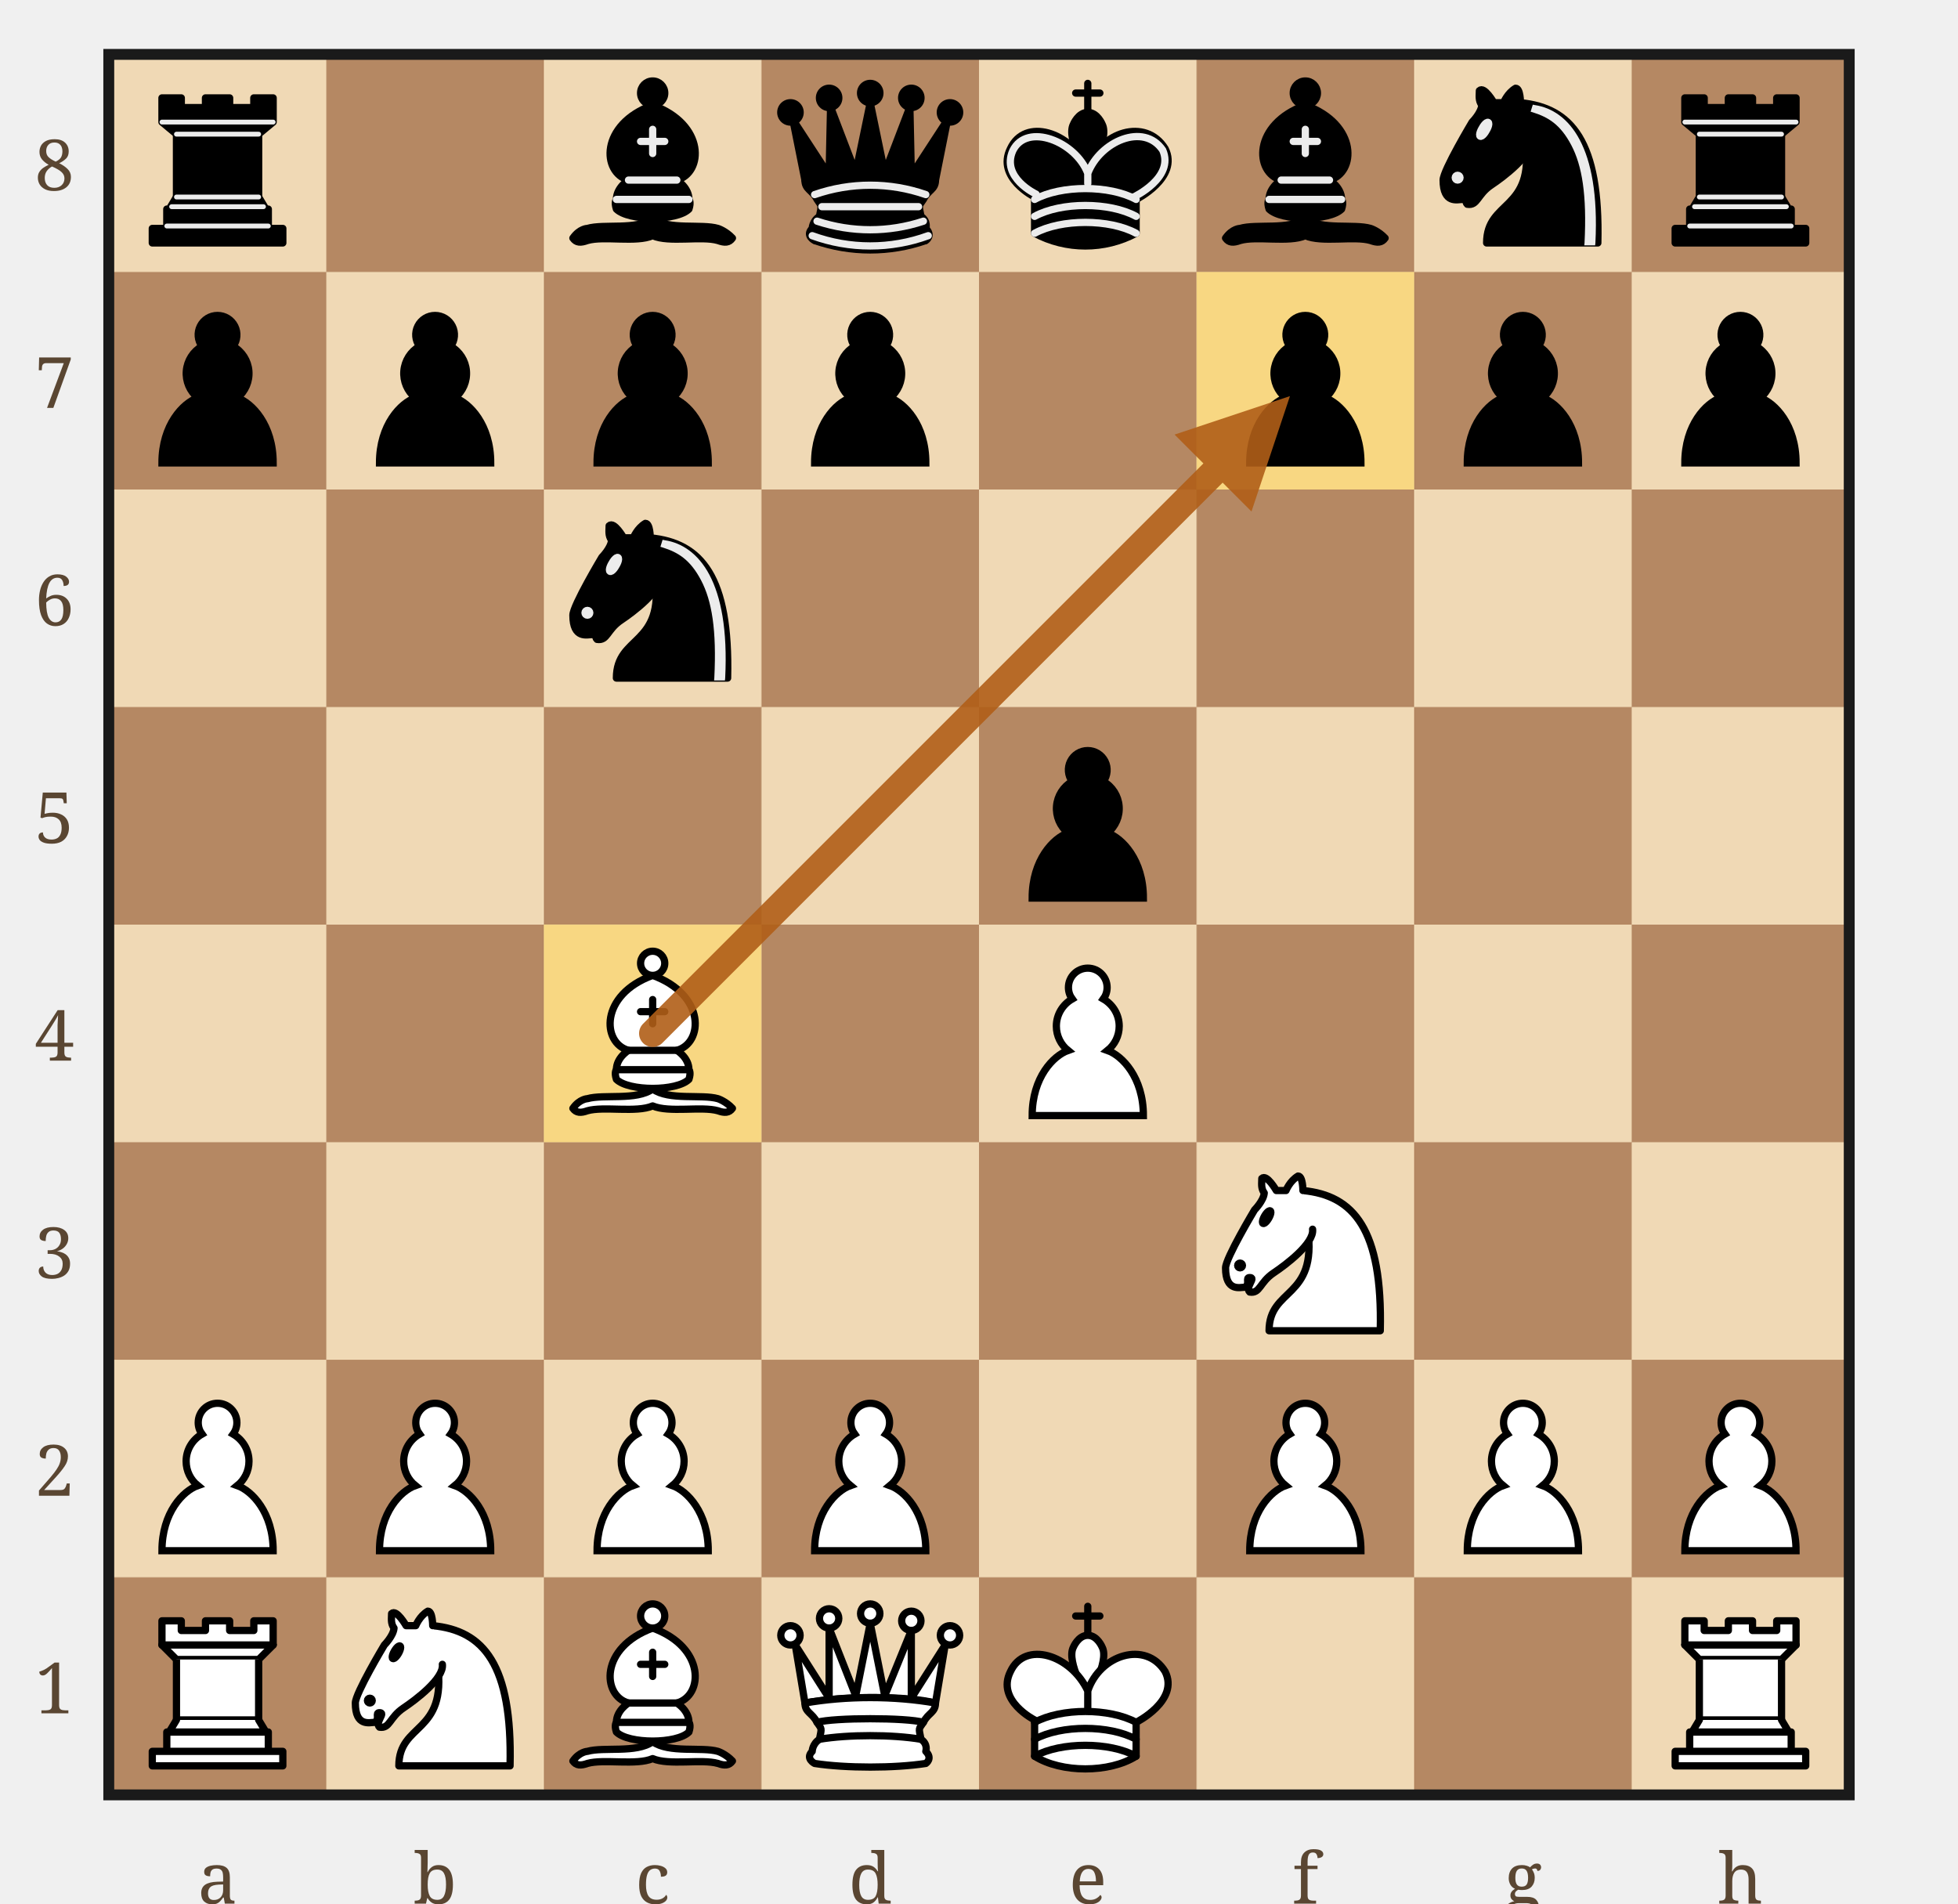
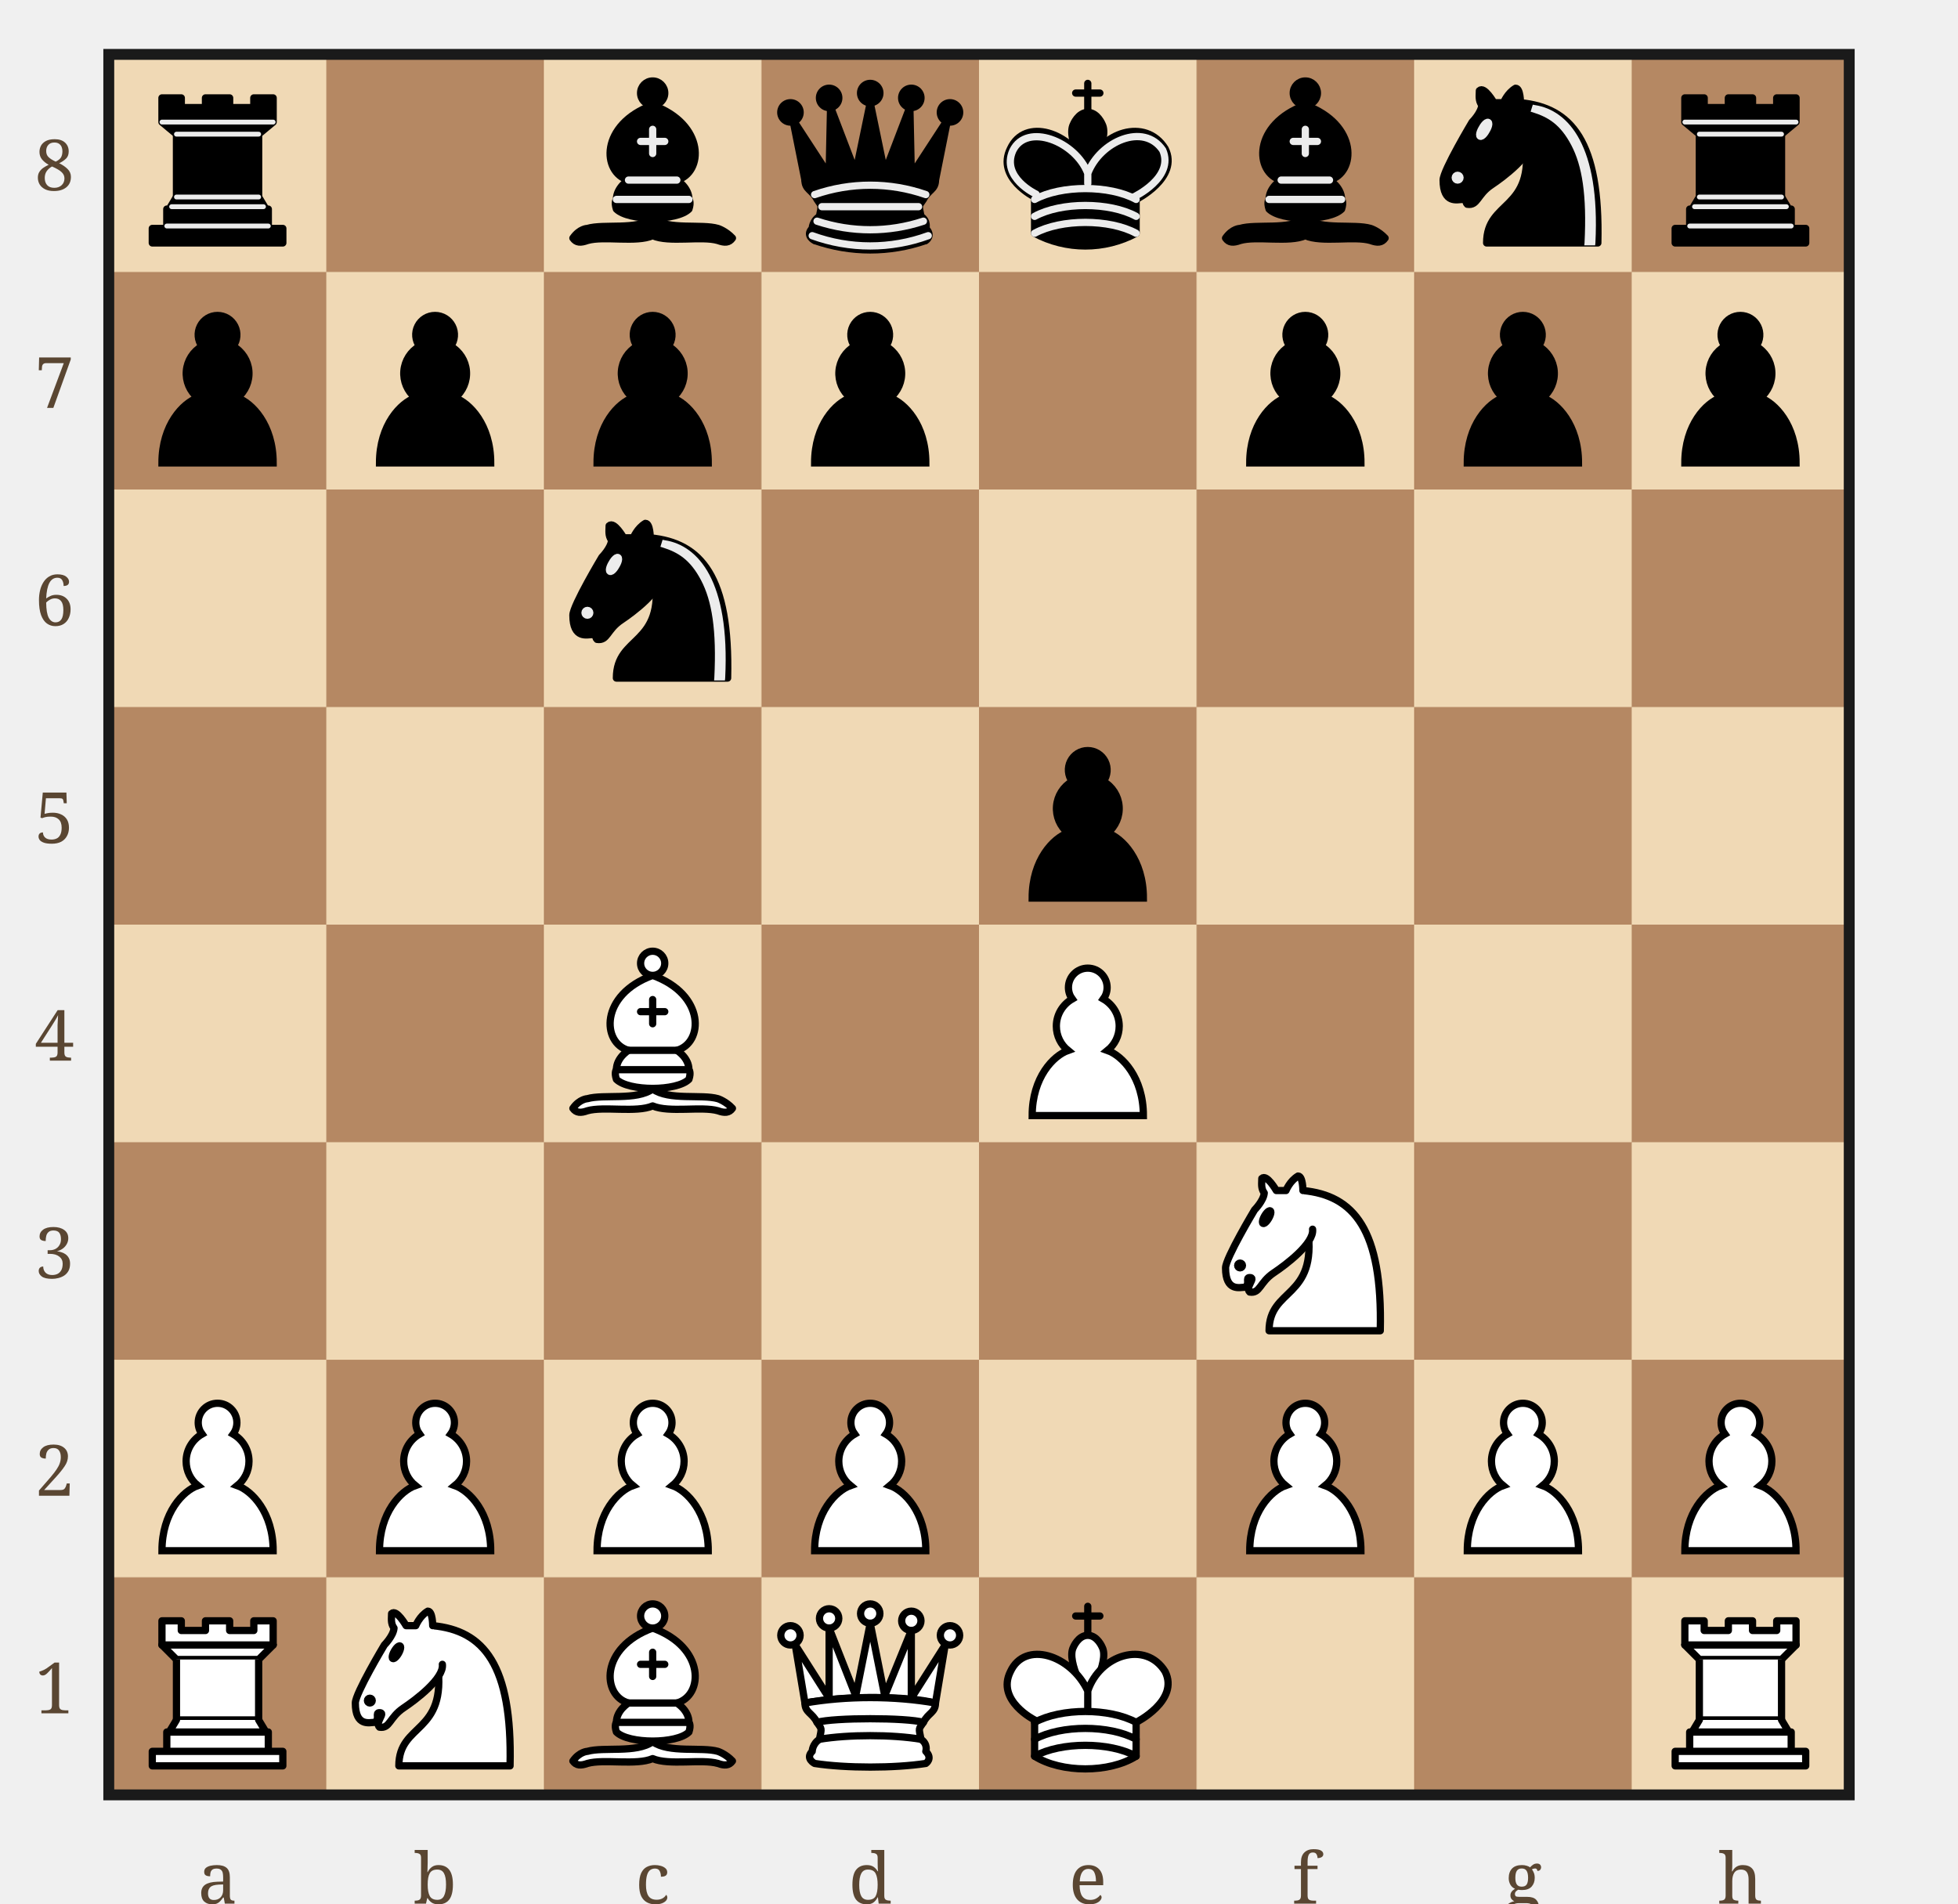
<svg xmlns="http://www.w3.org/2000/svg" viewBox="-20 -10 360 350" width="360" height="350" role="img" aria-labelledby="diagram-title" data-fen="r1bqkbnr/pppp1ppp/2n5/4p3/2B1P3/5N2/PPPP1PPP/RNBQK2R b KQkq - 3 3">
  <defs>
    <pattern id="cases" width="80" height="80" patternUnits="userSpaceOnUse">
      <rect width="80" height="80" fill="#B58863" />
      <rect width="40" height="40" fill="#F0D9B5" />
      <rect x="40" y="40" width="40" height="40" fill="#F0D9B5" />
    </pattern>
    <marker id="pointe" viewBox="0 0 10 10" refX="6" refY="5" markerWidth="4" markerHeight="4" orient="auto-start-reverse">
      <path d="M0 0L10 5L0 10z" fill="#B05E17" />
    </marker>
    <symbol id="bR" viewBox="0 0 45 45">
      <g fill-rule="evenodd" stroke="#000" stroke-linecap="round" stroke-linejoin="round" stroke-width="1.5">
        <path stroke-linecap="butt" d="M9 39h27v-3H9zm3.5-7 1.5-2.5h17l1.5 2.5zm-.5 4v-4h21v4z" />
        <path stroke-linecap="butt" stroke-linejoin="miter" d="M14 29.5v-13h17v13z" />
        <path stroke-linecap="butt" d="M14 16.5 11 14h23l-3 2.5zM11 14V9h4v2h5V9h5v2h5V9h4v5z" />
        <path fill="none" stroke="#ececec" stroke-linejoin="miter" stroke-width="1" d="M12 35.5h21m-20-4h19m-18-2h17m-17-13h17M11 14h23" />
      </g>
    </symbol>
    <symbol id="bN" viewBox="0 0 45 45">
      <g fill="none" fill-rule="evenodd" stroke="#000" stroke-linecap="round" stroke-linejoin="round" stroke-width="1.5">
        <path fill="#000" d="M22 10c10.5 1 16.5 8 16 29H15c0-9 10-6.5 8-21" />
        <path fill="#000" d="M24 18c.38 2.91-5.55 7.37-8 9-3 2-2.82 4.34-5 4-1.04-.94 1.41-3.04 0-3-1 0 .19 1.23-1 2-1 0-4 1-4-4 0-2 6-12 6-12s1.89-1.9 2-3.5c-.73-1-.5-2-.5-3 1-1 3 2.5 3 2.5h2s.78-2 2.5-3c1 0 1 3 1 3" />
        <path fill="#ececec" stroke="#ececec" d="M9.5 25.5a.5.5 0 1 1-1 0 .5.5 0 1 1 1 0zm5.43-9.75a.5 1.5 30 1 1-.86-.5.5 1.5 30 1 1 .86.5z" />
        <path fill="#ececec" stroke="none" d="m24.55 10.4-.45 1.45.5.15c3.15 1 5.65 2.49 7.9 6.75S35.75 29.06 35.25 39l-.05.5h2.25l.05-.5c.5-10.06-.88-16.85-3.25-21.34-2.37-4.49-5.79-6.64-9.19-7.16l-.51-.1z" />
      </g>
    </symbol>
    <symbol id="bB" viewBox="0 0 45 45">
      <g fill="none" fill-rule="evenodd" stroke="#000" stroke-linecap="round" stroke-linejoin="round" stroke-width="1.5">
        <g fill="#000" stroke-linecap="butt">
          <path d="M9 36c3.4-1 10.1.4 13.5-2 3.4 2.4 10.1 1 13.5 2 0 0 1.6.5 3 2-.7 1-1.6 1-3 .5-3.4-1-10.1.5-13.5-1-3.4 1.5-10.1 0-13.5 1-1.4.5-2.3.5-3-.5 1.4-2 3-2 3-2z" />
          <path d="M15 32c2.5 2.5 12.5 2.5 15 0 .5-1.5 0-2 0-2 0-2.5-2.5-4-2.5-4 5.5-1.5 6-11.5-5-15.5-11 4-10.5 14-5 15.5 0 0-2.5 1.5-2.5 4 0 0-.5.5 0 2z" />
          <path d="M25 8a2.5 2.5 0 1 1-5 0 2.5 2.5 0 1 1 5 0z" />
        </g>
        <path stroke="#ececec" stroke-linejoin="miter" d="M17.5 26h10M15 30h15m-7.5-14.5v5M20 18h5" />
      </g>
    </symbol>
    <symbol id="bQ" viewBox="0 0 45 45">
      <g fill-rule="evenodd" stroke="#000" stroke-linecap="round" stroke-linejoin="round" stroke-width="1.5">
        <g stroke="none">
          <circle cx="6" cy="12" r="2.75" />
          <circle cx="14" cy="9" r="2.75" />
          <circle cx="22.5" cy="8" r="2.75" />
          <circle cx="31" cy="9" r="2.75" />
          <circle cx="39" cy="12" r="2.75" />
        </g>
        <path stroke-linecap="butt" d="M9 26c8.5-1.5 21-1.5 27 0l2.5-12.5L31 25l-.3-14.1-5.2 13.6-3-14.5-3 14.5-5.2-13.6L14 25 6.5 13.5z" />
        <path stroke-linecap="butt" d="M9 26c0 2 1.5 2 2.5 4 1 1.5 1 1 .5 3.5-1.5 1-1.5 2.5-1.5 2.5-1.5 1.5.5 2.5.5 2.5 6.5 1 16.5 1 23 0 0 0 1.5-1 0-2.5 0 0 .5-1.5-1-2.5-.5-2.5-.5-2 .5-3.5 1-2 2.5-2 2.5-4-8.5-1.5-18.5-1.5-27 0z" />
        <path fill="none" stroke-linecap="butt" d="M11 38.5a35 35 1 0 0 23 0" />
        <path fill="none" stroke="#ececec" d="M11 29a35 35 1 0 1 23 0m-21.5 2.5h20m-21 3a35 35 1 0 0 22 0m-23 3a35 35 1 0 0 24 0" />
      </g>
    </symbol>
    <symbol id="bK" viewBox="0 0 45 45">
      <g fill="none" fill-rule="evenodd" stroke="#000" stroke-linecap="round" stroke-linejoin="round" stroke-width="1.5">
        <path stroke-linejoin="miter" d="M22.5 11.6V6" />
        <path fill="#000" stroke-linecap="butt" stroke-linejoin="miter" d="M22.5 25s4.5-7.5 3-10.5c0 0-1-2.5-3-2.5s-3 2.5-3 2.5c-1.5 3 3 10.5 3 10.5" />
        <path fill="#000" d="M11.5 37a22.3 22.3 0 0 0 21 0v-7s9-4.5 6-10.5c-4-6.5-13.5-3.5-16 4V27v-3.5c-3.5-7.5-13-10.5-16-4-3 6 5 10 5 10z" />
        <path stroke-linejoin="miter" d="M20 8h5" />
        <path stroke="#ececec" d="M32 29.5s8.5-4 6-9.7C34.1 14 25 18 22.5 24.6v2.1-2.1C20 18 9.9 14 7 19.9c-2.5 5.6 4.8 9 4.8 9" />
        <path stroke="#ececec" d="M11.5 30c5.5-3 15.5-3 21 0m-21 3.5c5.5-3 15.5-3 21 0m-21 3.5c5.5-3 15.5-3 21 0" />
      </g>
    </symbol>
    <symbol id="bP" viewBox="0 0 45 45">
      <path stroke="#000" stroke-linecap="round" stroke-width="1.5" d="M22.5 9a4 4 0 0 0-3.22 6.38 6.48 6.48 0 0 0-.87 10.65c-3 1.06-7.41 5.55-7.41 13.47h23c0-7.92-4.41-12.41-7.41-13.47a6.46 6.46 0 0 0-.87-10.65A4.01 4.01 0 0 0 22.5 9z" />
    </symbol>
    <symbol id="wP" viewBox="0 0 45 45">
      <path fill="#fff" stroke="#000" stroke-linecap="round" stroke-width="1.5" d="M22.5 9c-2.21 0-4 1.79-4 4 0 .89.29 1.71.78 2.38C17.33 16.5 16 18.59 16 21c0 2.03.94 3.84 2.41 5.03-3 1.06-7.41 5.55-7.41 13.47h23c0-7.92-4.41-12.41-7.41-13.47 1.47-1.19 2.41-3 2.41-5.03 0-2.41-1.33-4.5-3.28-5.62.49-.67.78-1.49.78-2.38 0-2.21-1.79-4-4-4z" />
    </symbol>
    <symbol id="wR" viewBox="0 0 45 45">
      <g fill="#fff" fill-rule="evenodd" stroke="#000" stroke-linecap="round" stroke-linejoin="round" stroke-width="1.5">
        <path stroke-linecap="butt" d="M9 39h27v-3H9v3zm3-3v-4h21v4H12zm-1-22V9h4v2h5V9h5v2h5V9h4v5" />
        <path d="m34 14-3 3H14l-3-3" />
        <path stroke-linecap="butt" stroke-linejoin="miter" d="M31 17v12.5H14V17" />
        <path d="m31 29.5 1.5 2.5h-20l1.5-2.5" />
        <path fill="none" stroke-linejoin="miter" d="M11 14h23" />
      </g>
    </symbol>
    <symbol id="wN" viewBox="0 0 45 45">
      <g fill="none" fill-rule="evenodd" stroke="#000" stroke-linecap="round" stroke-linejoin="round" stroke-width="1.5">
        <path fill="#fff" d="M22 10c10.5 1 16.5 8 16 29H15c0-9 10-6.5 8-21" />
        <path fill="#fff" d="M24 18c.38 2.91-5.55 7.37-8 9-3 2-2.82 4.34-5 4-1.042-.94 1.41-3.04 0-3-1 0 .19 1.23-1 2-1 0-4.003 1-4-4 0-2 6-12 6-12s1.89-1.9 2-3.5c-.73-.994-.5-2-.5-3 1-1 3 2.5 3 2.5h2s.78-1.992 2.5-3c1 0 1 3 1 3" />
        <path fill="#000" d="M9.5 25.5a.5.5 0 1 1-1 0 .5.5 0 1 1 1 0zm5.433-9.75a.5 1.5 30 1 1-.866-.5.5 1.5 30 1 1 .866.5z" />
      </g>
    </symbol>
    <symbol id="wB" viewBox="0 0 45 45">
      <g fill="none" fill-rule="evenodd" stroke="#000" stroke-linecap="round" stroke-linejoin="round" stroke-width="1.5">
        <g fill="#fff" stroke-linecap="butt">
          <path d="M9 36c3.39-.97 10.11.43 13.5-2 3.39 2.43 10.11 1.03 13.5 2 0 0 1.65.54 3 2-.68.97-1.65.99-3 .5-3.39-.97-10.11.46-13.5-1-3.39 1.46-10.11.03-13.5 1-1.35.49-2.32.47-3-.5 1.35-1.94 3-2 3-2z" />
          <path d="M15 32c2.5 2.5 12.5 2.5 15 0 .5-1.5 0-2 0-2 0-2.5-2.5-4-2.5-4 5.5-1.5 6-11.5-5-15.5-11 4-10.5 14-5 15.5 0 0-2.5 1.5-2.5 4 0 0-.5.5 0 2z" />
          <path d="M25 8a2.5 2.5 0 1 1-5 0 2.5 2.5 0 1 1 5 0z" />
        </g>
        <path stroke-linejoin="miter" d="M17.5 26h10M15 30h15m-7.5-14.5v5M20 18h5" />
      </g>
    </symbol>
    <symbol id="wQ" viewBox="0 0 45 45">
      <g fill="#fff" fill-rule="evenodd" stroke="#000" stroke-linecap="round" stroke-linejoin="round" stroke-width="1.5">
        <path d="M8 12a2 2 0 1 1-4 0 2 2 0 1 1 4 0m16.5-4.5a2 2 0 1 1-4 0 2 2 0 1 1 4 0M41 12a2 2 0 1 1-4 0 2 2 0 1 1 4 0M16 8.5a2 2 0 1 1-4 0 2 2 0 1 1 4 0M33 9a2 2 0 1 1-4 0 2 2 0 1 1 4 0" />
        <path stroke-linecap="butt" d="M9 26c8.5-1.5 21-1.5 27 0l2-12-7 11V11l-5.5 13.5-3-15-3 15-5.5-14V25L7 14z" />
        <path stroke-linecap="butt" d="M9 26c0 2 1.5 2 2.5 4 1 1.5 1 1 .5 3.5-1.5 1-1.5 2.5-1.5 2.5-1.5 1.5.5 2.5.5 2.5 6.5 1 16.5 1 23 0 0 0 1.5-1 0-2.5 0 0 .5-1.5-1-2.5-.5-2.5-.5-2 .5-3.5 1-2 2.5-2 2.5-4-8.5-1.5-18.5-1.5-27 0z" />
        <path fill="none" d="M11.5 30c3.5-1 18.5-1 22 0M12 33.5c6-1 15-1 21 0" />
      </g>
    </symbol>
    <symbol id="wK" viewBox="0 0 45 45">
      <g fill="none" fill-rule="evenodd" stroke="#000" stroke-linecap="round" stroke-linejoin="round" stroke-width="1.5">
        <path stroke-linejoin="miter" d="M22.5 11.63V6M20 8h5" />
        <path fill="#fff" stroke-linecap="butt" stroke-linejoin="miter" d="M22.5 25s4.5-7.5 3-10.5c0 0-1-2.5-3-2.5s-3 2.5-3 2.5c-1.5 3 3 10.5 3 10.5" />
        <path fill="#fff" d="M11.5 37c5.5 3.5 15.5 3.5 21 0v-7s9-4.5 6-10.5c-4-6.5-13.5-3.5-16 4V27v-3.5c-3.5-7.5-13-10.5-16-4-3 6 5 10 5 10z" />
        <path d="M11.5 30c5.5-3 15.5-3 21 0m-21 3.5c5.5-3 15.5-3 21 0m-21 3.5c5.5-3 15.5-3 21 0" />
      </g>
    </symbol>
  </defs>
  <rect x="0" y="0" width="320" height="320" fill="url(#cases)" stroke="#1a1a1a" stroke-width="2" />
-   <rect x="80" y="160" width="40" height="40" fill="#FFD54F" opacity="0.5" />
-   <rect x="200" y="40" width="40" height="40" fill="#FFD54F" opacity="0.5" />
  <use href="#wR" x="0" y="280" width="40" height="40" />
  <use href="#wN" x="40" y="280" width="40" height="40" />
  <use href="#wB" x="80" y="280" width="40" height="40" />
  <use href="#wQ" x="120" y="280" width="40" height="40" />
  <use href="#wK" x="160" y="280" width="40" height="40" />
  <use href="#wR" x="280" y="280" width="40" height="40" />
  <use href="#wP" x="0" y="240" width="40" height="40" />
  <use href="#wP" x="40" y="240" width="40" height="40" />
  <use href="#wP" x="80" y="240" width="40" height="40" />
  <use href="#wP" x="120" y="240" width="40" height="40" />
  <use href="#wP" x="200" y="240" width="40" height="40" />
  <use href="#wP" x="240" y="240" width="40" height="40" />
  <use href="#wP" x="280" y="240" width="40" height="40" />
  <use href="#wN" x="200" y="200" width="40" height="40" />
  <use href="#wB" x="80" y="160" width="40" height="40" />
  <use href="#wP" x="160" y="160" width="40" height="40" />
  <use href="#bP" x="160" y="120" width="40" height="40" />
  <use href="#bN" x="80" y="80" width="40" height="40" />
  <use href="#bP" x="0" y="40" width="40" height="40" />
  <use href="#bP" x="40" y="40" width="40" height="40" />
  <use href="#bP" x="80" y="40" width="40" height="40" />
  <use href="#bP" x="120" y="40" width="40" height="40" />
  <use href="#bP" x="200" y="40" width="40" height="40" />
  <use href="#bP" x="240" y="40" width="40" height="40" />
  <use href="#bP" x="280" y="40" width="40" height="40" />
  <use href="#bR" x="0" y="0" width="40" height="40" />
  <use href="#bB" x="80" y="0" width="40" height="40" />
  <use href="#bQ" x="120" y="0" width="40" height="40" />
  <use href="#bK" x="160" y="0" width="40" height="40" />
  <use href="#bB" x="200" y="0" width="40" height="40" />
  <use href="#bN" x="240" y="0" width="40" height="40" />
  <use href="#bR" x="280" y="0" width="40" height="40" />
-   <line x1="100" y1="180" x2="211.515" y2="68.485" stroke="#B05E17" stroke-width="5" stroke-linecap="round" marker-end="url(#pointe)" opacity="0.9" />
  <g font-family="Georgia,serif" font-size="13" fill="#5a4632" text-anchor="middle">
    <text x="20" y="340">a</text>
    <text x="60" y="340">b</text>
    <text x="100" y="340">c</text>
    <text x="140" y="340">d</text>
    <text x="180" y="340">e</text>
    <text x="220" y="340">f</text>
    <text x="260" y="340">g</text>
    <text x="300" y="340">h</text>
    <text x="-10" y="25">8</text>
    <text x="-10" y="65">7</text>
    <text x="-10" y="105">6</text>
    <text x="-10" y="145">5</text>
    <text x="-10" y="185">4</text>
    <text x="-10" y="225">3</text>
    <text x="-10" y="265">2</text>
    <text x="-10" y="305">1</text>
  </g>
</svg>
